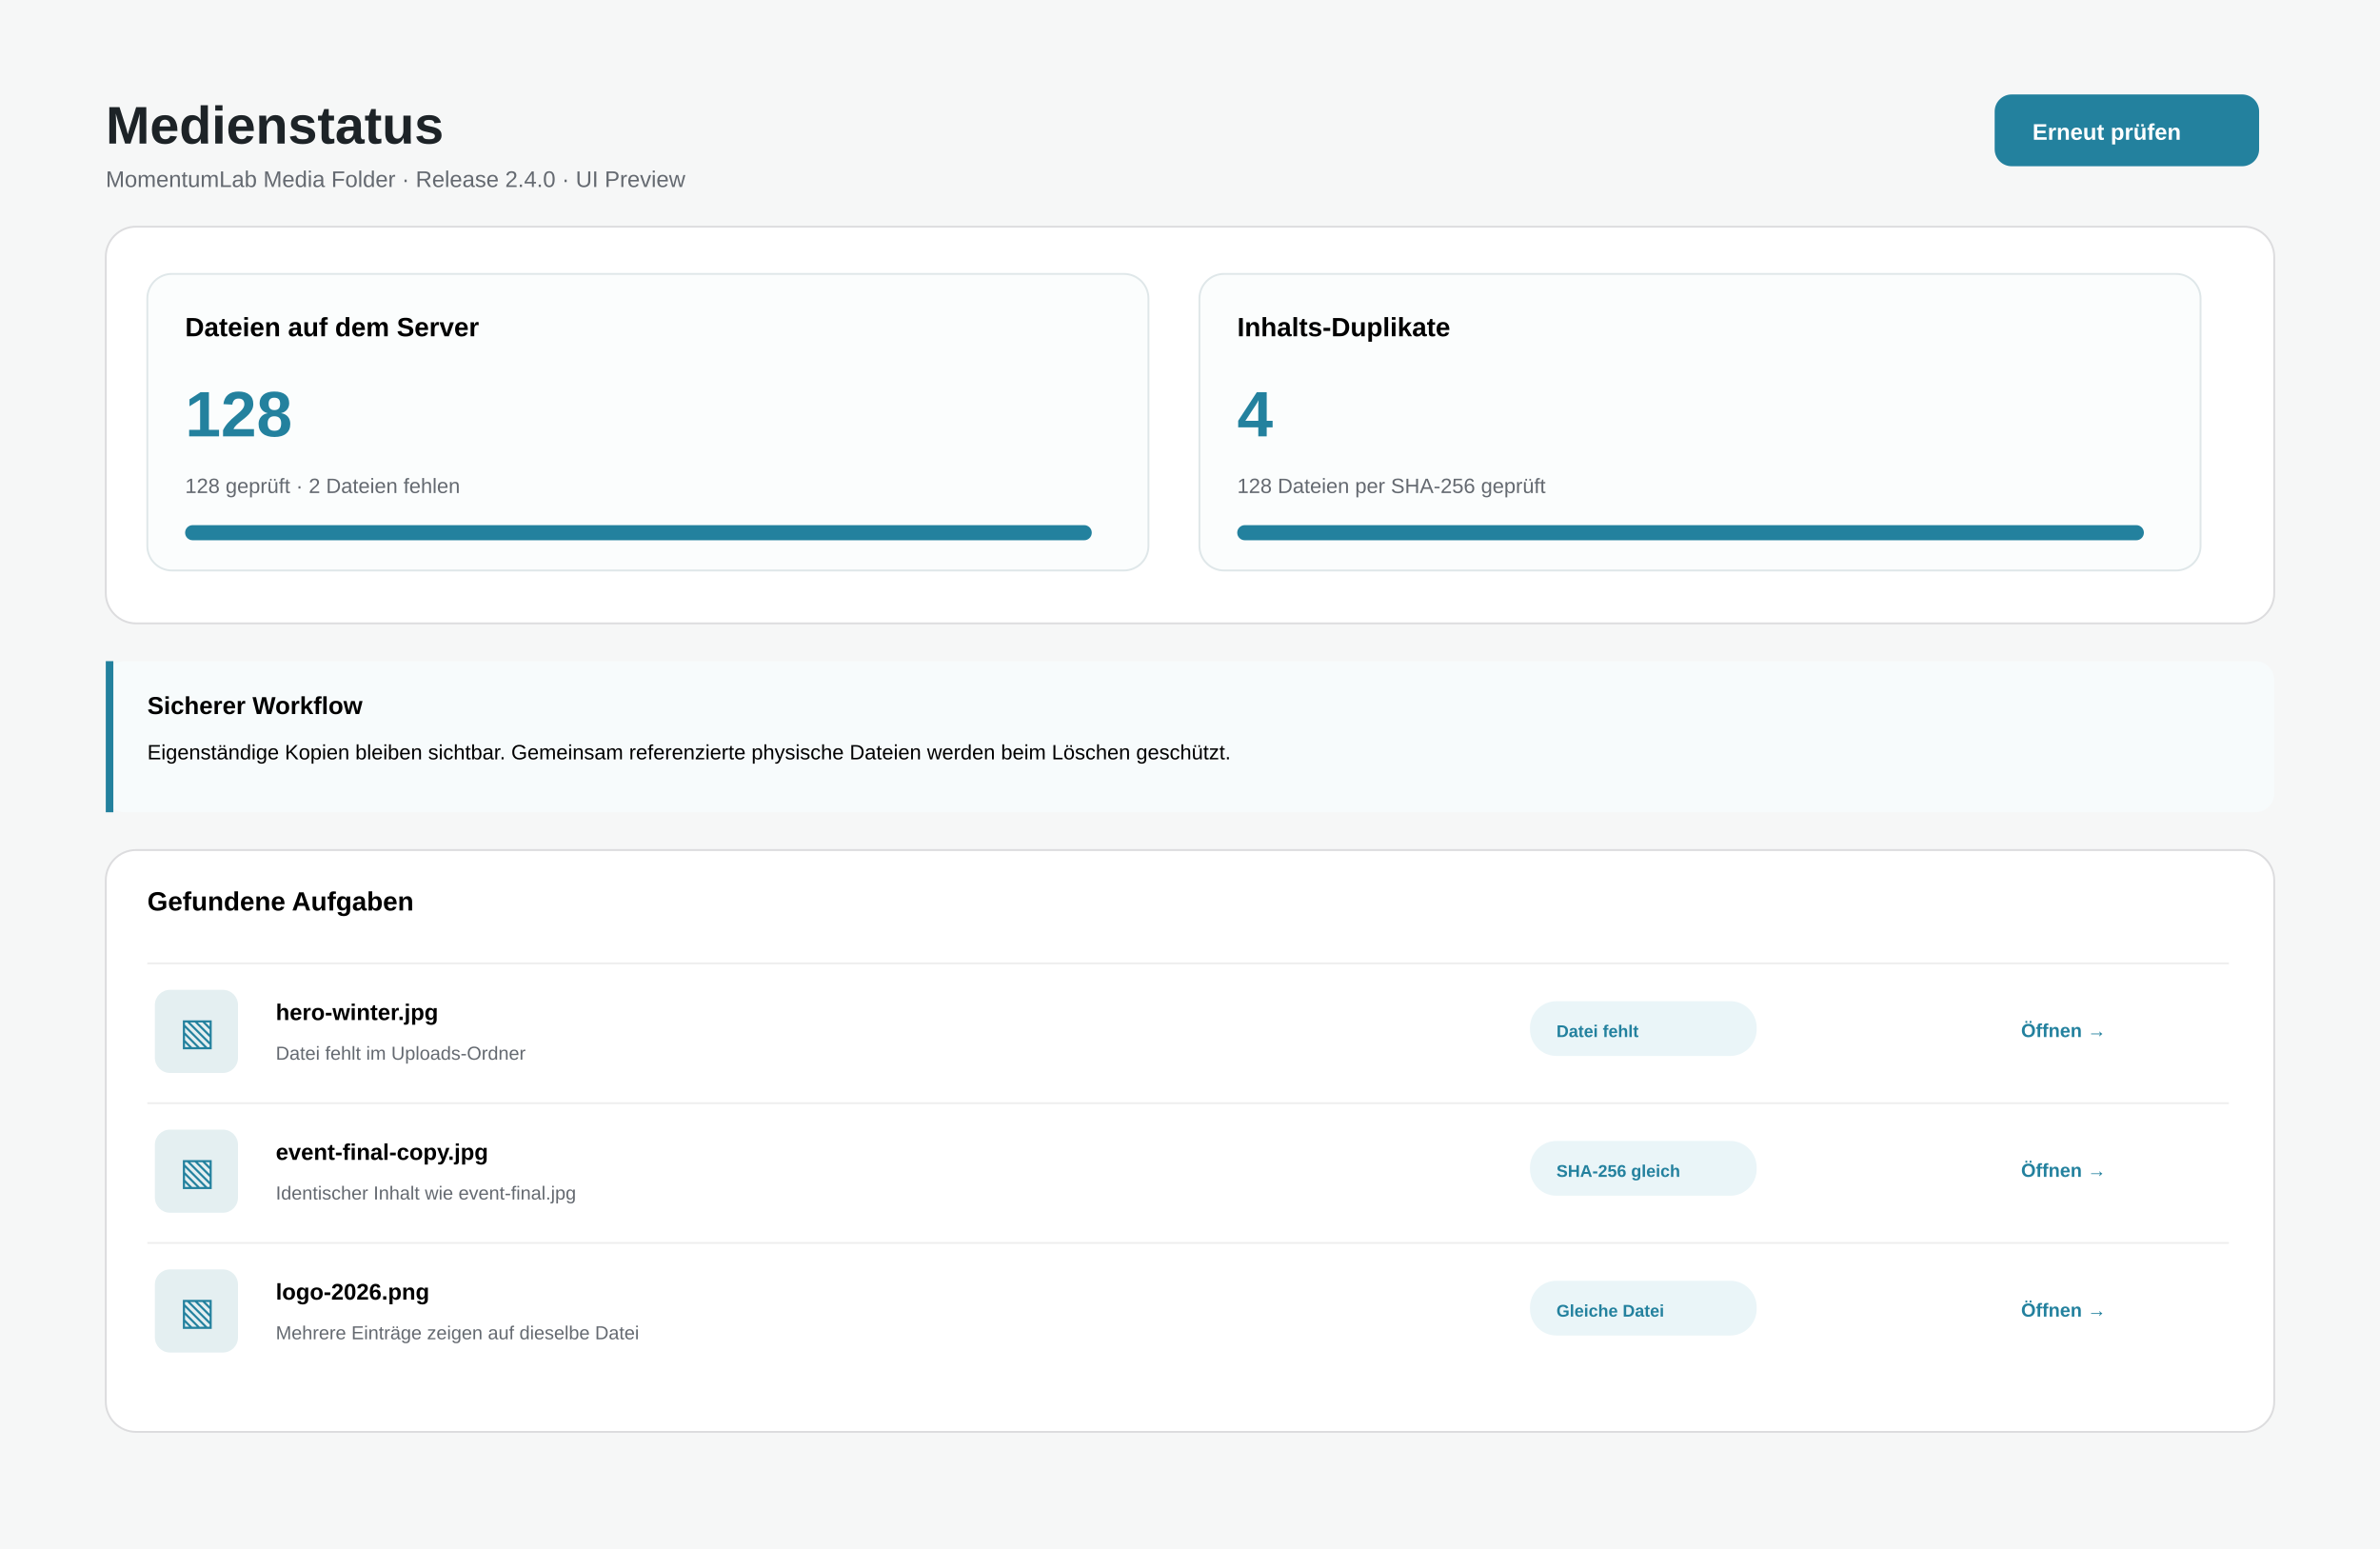
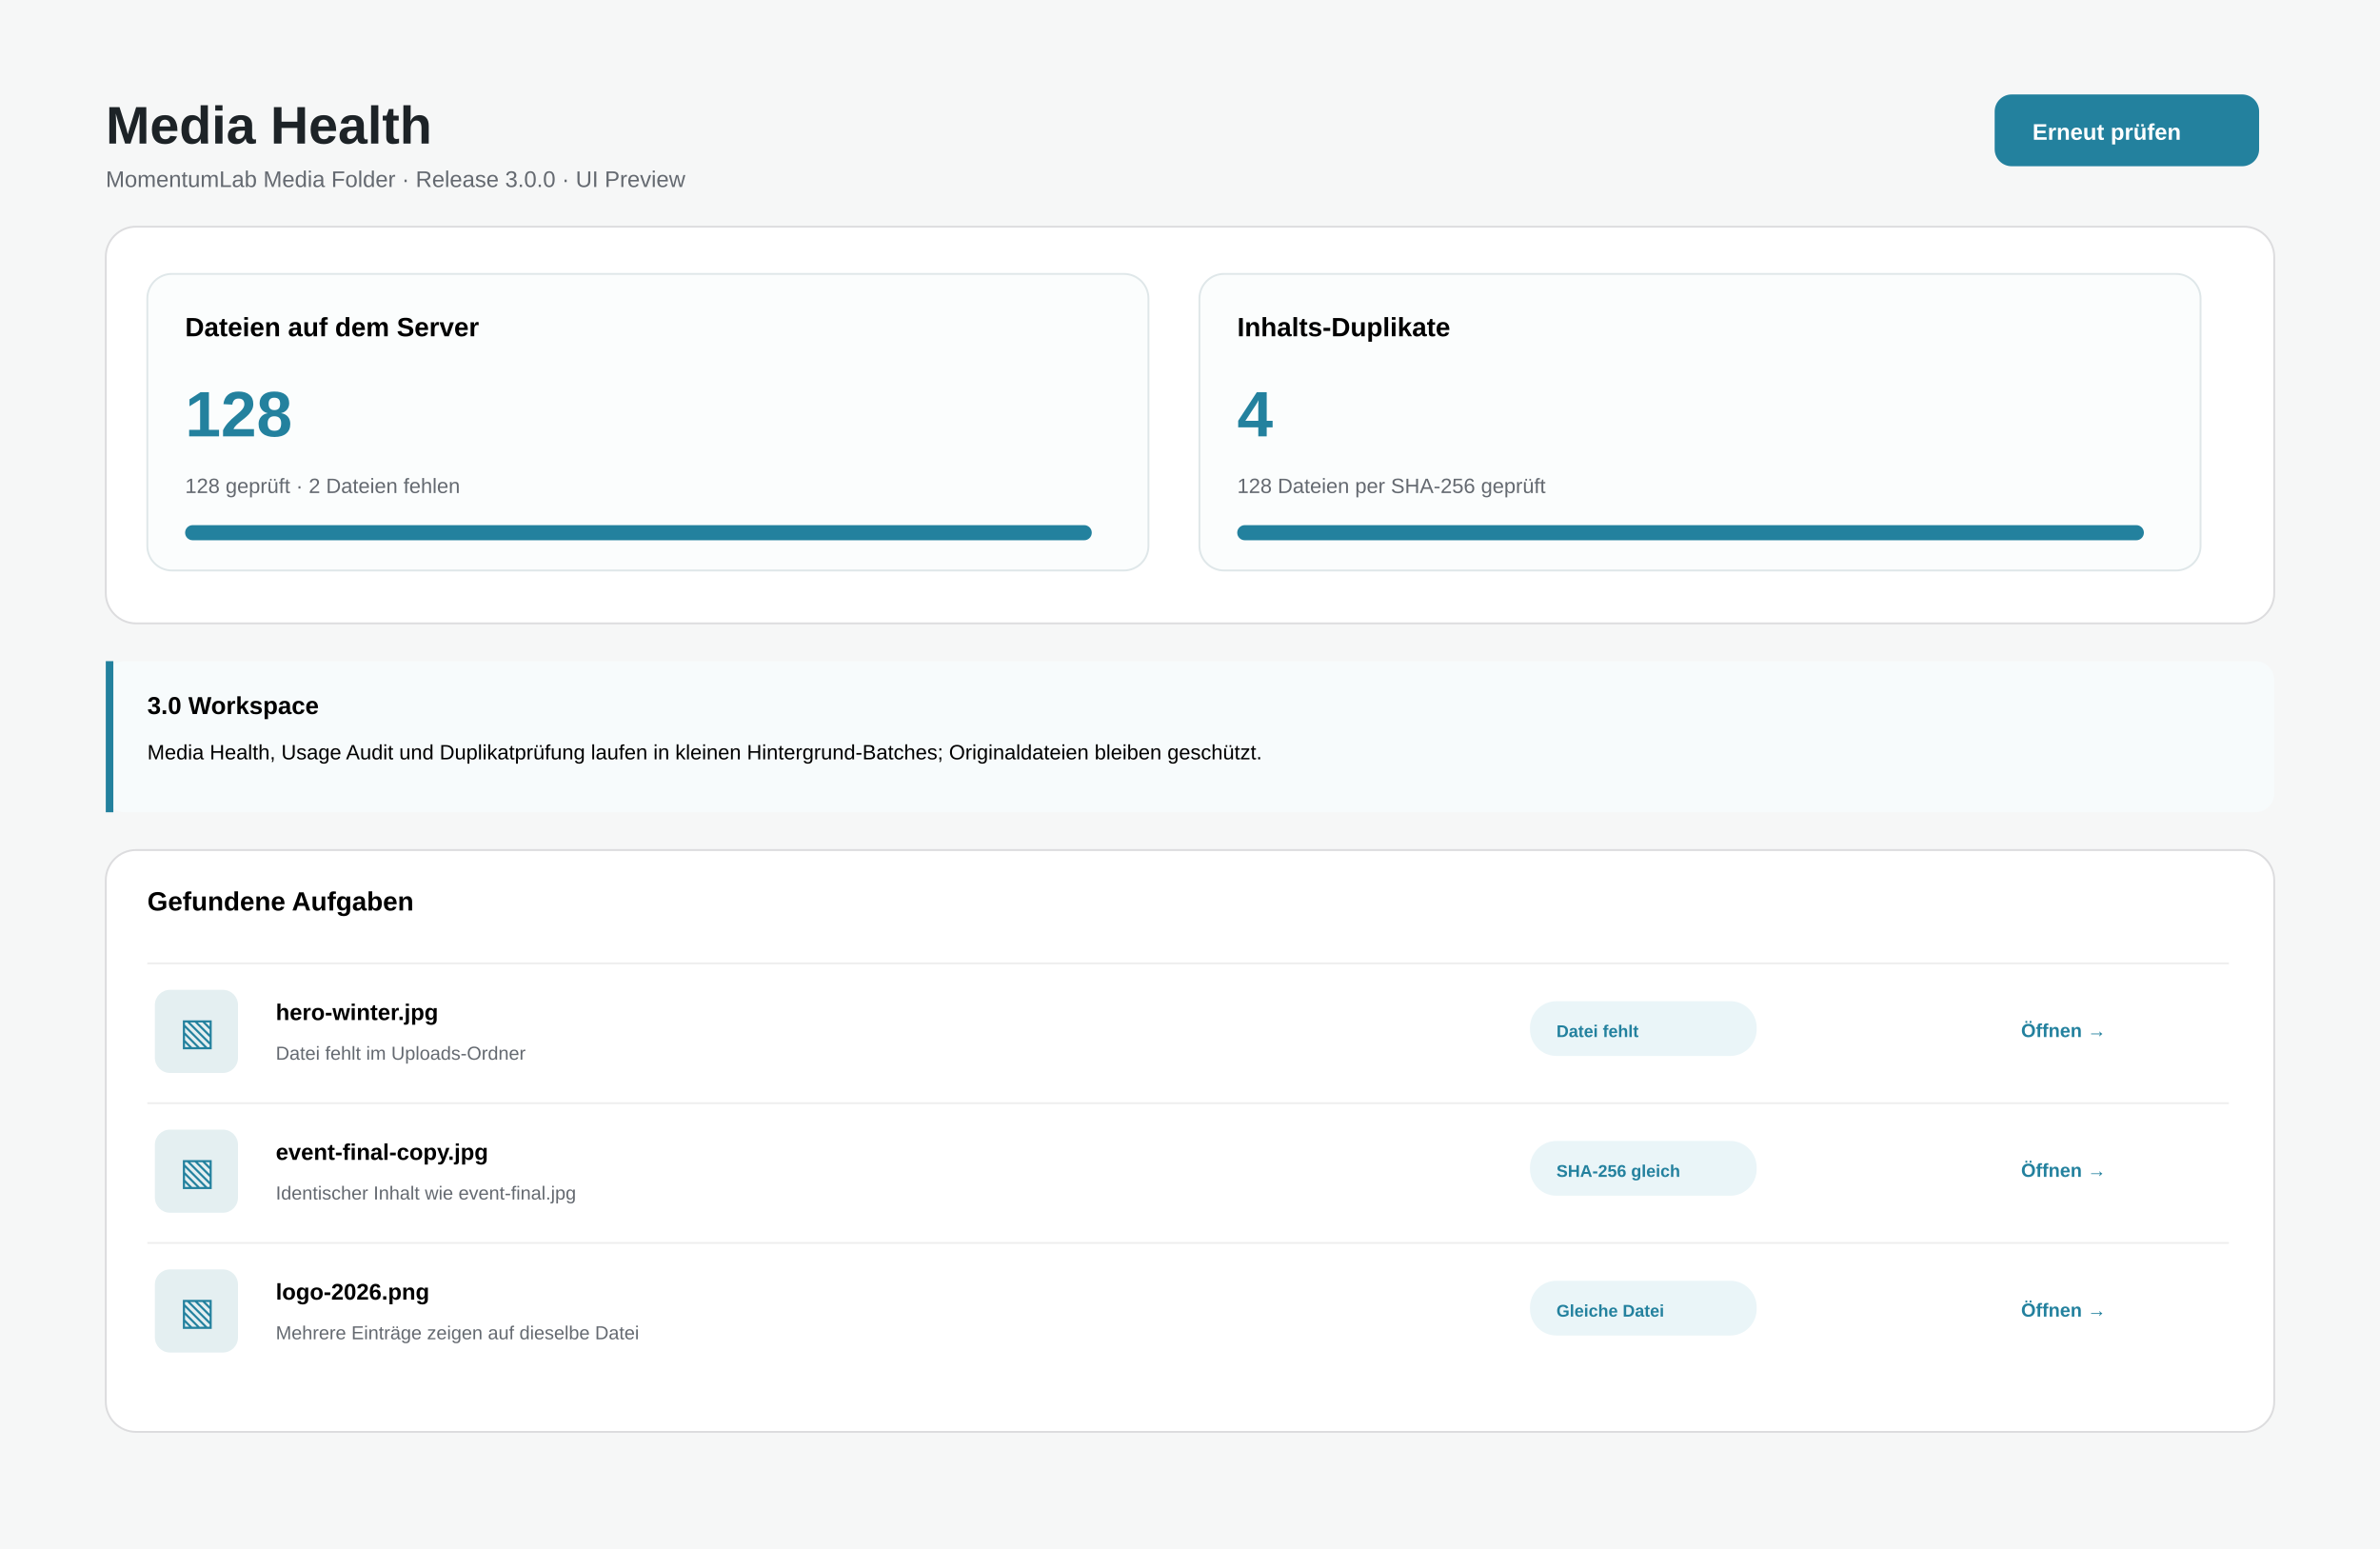
<svg xmlns="http://www.w3.org/2000/svg" width="1260" height="820" viewBox="0 0 1260 820">
  <rect width="1260" height="820" fill="#f6f7f7" />
-   <text x="56" y="76" font-family="Montserrat,Arial,sans-serif" font-size="28" font-weight="700" fill="#1d2327">Medienstatus</text>
-   <text x="56" y="99" font-family="Montserrat,Arial,sans-serif" font-size="12" fill="#646970">MomentumLab Media Folder · Release 2.4.0 · UI Preview</text>
+   <text x="56" y="76" font-family="Montserrat,Arial,sans-serif" font-size="28" font-weight="700" fill="#1d2327">Media Health</text>
+   <text x="56" y="99" font-family="Montserrat,Arial,sans-serif" font-size="12" fill="#646970">MomentumLab Media Folder · Release 3.0.0 · UI Preview</text>
  <rect x="1056" y="50" width="140" height="38" rx="9" fill="#23819e" />
  <text x="1076" y="74" font-family="Montserrat,Arial,sans-serif" font-size="12" font-weight="700" fill="#fff">Erneut prüfen</text>
  <rect x="56" y="120" width="1148" height="210" rx="16" fill="#fff" stroke="#dcdcde" />
  <rect x="78" y="145" width="530" height="157" rx="13" fill="#fbfdfd" stroke="#dfe7e9" />
  <text x="98" y="178" font-family="Montserrat,Arial,sans-serif" font-size="14" font-weight="700">Dateien auf dem Server</text>
  <text x="98" y="231" font-family="Montserrat,Arial,sans-serif" font-size="34" font-weight="700" fill="#23819e">128</text>
  <text x="98" y="261" font-family="Montserrat,Arial,sans-serif" font-size="11" fill="#646970">128 geprüft · 2 Dateien fehlen</text>
  <rect x="98" y="278" width="480" height="8" rx="4" fill="#23819e" />
  <rect x="635" y="145" width="530" height="157" rx="13" fill="#fbfdfd" stroke="#dfe7e9" />
  <text x="655" y="178" font-family="Montserrat,Arial,sans-serif" font-size="14" font-weight="700">Inhalts-Duplikate</text>
  <text x="655" y="231" font-family="Montserrat,Arial,sans-serif" font-size="34" font-weight="700" fill="#23819e">4</text>
  <text x="655" y="261" font-family="Montserrat,Arial,sans-serif" font-size="11" fill="#646970">128 Dateien per SHA-256 geprüft</text>
  <rect x="655" y="278" width="480" height="8" rx="4" fill="#23819e" />
  <rect x="56" y="350" width="1148" height="80" rx="10" fill="#f7fbfc" />
  <rect x="56" y="350" width="4" height="80" fill="#23819e" />
-   <text x="78" y="378" font-family="Montserrat,Arial,sans-serif" font-size="13" font-weight="700">Sicherer Workflow</text>
-   <text x="78" y="402" font-family="Montserrat,Arial,sans-serif" font-size="11">Eigenständige Kopien bleiben sichtbar. Gemeinsam referenzierte physische Dateien werden beim Löschen geschützt.</text>
+   <text x="78" y="378" font-family="Montserrat,Arial,sans-serif" font-size="13" font-weight="700">3.0 Workspace</text>
+   <text x="78" y="402" font-family="Montserrat,Arial,sans-serif" font-size="11">Media Health, Usage Audit und Duplikatprüfung laufen in kleinen Hintergrund-Batches; Originaldateien bleiben geschützt.</text>
  <rect x="56" y="450" width="1148" height="308" rx="16" fill="#fff" stroke="#dcdcde" />
  <text x="78" y="482" font-family="Montserrat,Arial,sans-serif" font-size="14" font-weight="700">Gefundene Aufgaben</text>
  <line x1="78" y1="510" x2="1180" y2="510" stroke="#eee" />
  <rect x="82" y="524" width="44" height="44" rx="8" fill="#e4eff1" />
  <text x="95" y="553" font-family="Arial" font-size="20" fill="#23819e">▧</text>
  <text x="146" y="540" font-family="Montserrat,Arial,sans-serif" font-size="12" font-weight="700">hero-winter.jpg</text>
  <text x="146" y="561" font-family="Montserrat,Arial,sans-serif" font-size="10" fill="#646970">Datei fehlt im Uploads-Ordner</text>
  <rect x="810" y="530" width="120" height="29" rx="14" fill="#eaf5f8" />
  <text x="824" y="549" font-family="Montserrat,Arial,sans-serif" font-size="9" font-weight="700" fill="#23819e">Datei fehlt</text>
  <text x="1070" y="549" font-family="Montserrat,Arial,sans-serif" font-size="10" font-weight="700" fill="#23819e">Öffnen →</text>
  <line x1="78" y1="584" x2="1180" y2="584" stroke="#eee" />
  <rect x="82" y="598" width="44" height="44" rx="8" fill="#e4eff1" />
  <text x="95" y="627" font-family="Arial" font-size="20" fill="#23819e">▧</text>
  <text x="146" y="614" font-family="Montserrat,Arial,sans-serif" font-size="12" font-weight="700">event-final-copy.jpg</text>
  <text x="146" y="635" font-family="Montserrat,Arial,sans-serif" font-size="10" fill="#646970">Identischer Inhalt wie event-final.jpg</text>
  <rect x="810" y="604" width="120" height="29" rx="14" fill="#eaf5f8" />
  <text x="824" y="623" font-family="Montserrat,Arial,sans-serif" font-size="9" font-weight="700" fill="#23819e">SHA-256 gleich</text>
  <text x="1070" y="623" font-family="Montserrat,Arial,sans-serif" font-size="10" font-weight="700" fill="#23819e">Öffnen →</text>
  <line x1="78" y1="658" x2="1180" y2="658" stroke="#eee" />
  <rect x="82" y="672" width="44" height="44" rx="8" fill="#e4eff1" />
  <text x="95" y="701" font-family="Arial" font-size="20" fill="#23819e">▧</text>
  <text x="146" y="688" font-family="Montserrat,Arial,sans-serif" font-size="12" font-weight="700">logo-2026.png</text>
  <text x="146" y="709" font-family="Montserrat,Arial,sans-serif" font-size="10" fill="#646970">Mehrere Einträge zeigen auf dieselbe Datei</text>
  <rect x="810" y="678" width="120" height="29" rx="14" fill="#eaf5f8" />
  <text x="824" y="697" font-family="Montserrat,Arial,sans-serif" font-size="9" font-weight="700" fill="#23819e">Gleiche Datei</text>
  <text x="1070" y="697" font-family="Montserrat,Arial,sans-serif" font-size="10" font-weight="700" fill="#23819e">Öffnen →</text>
</svg>
